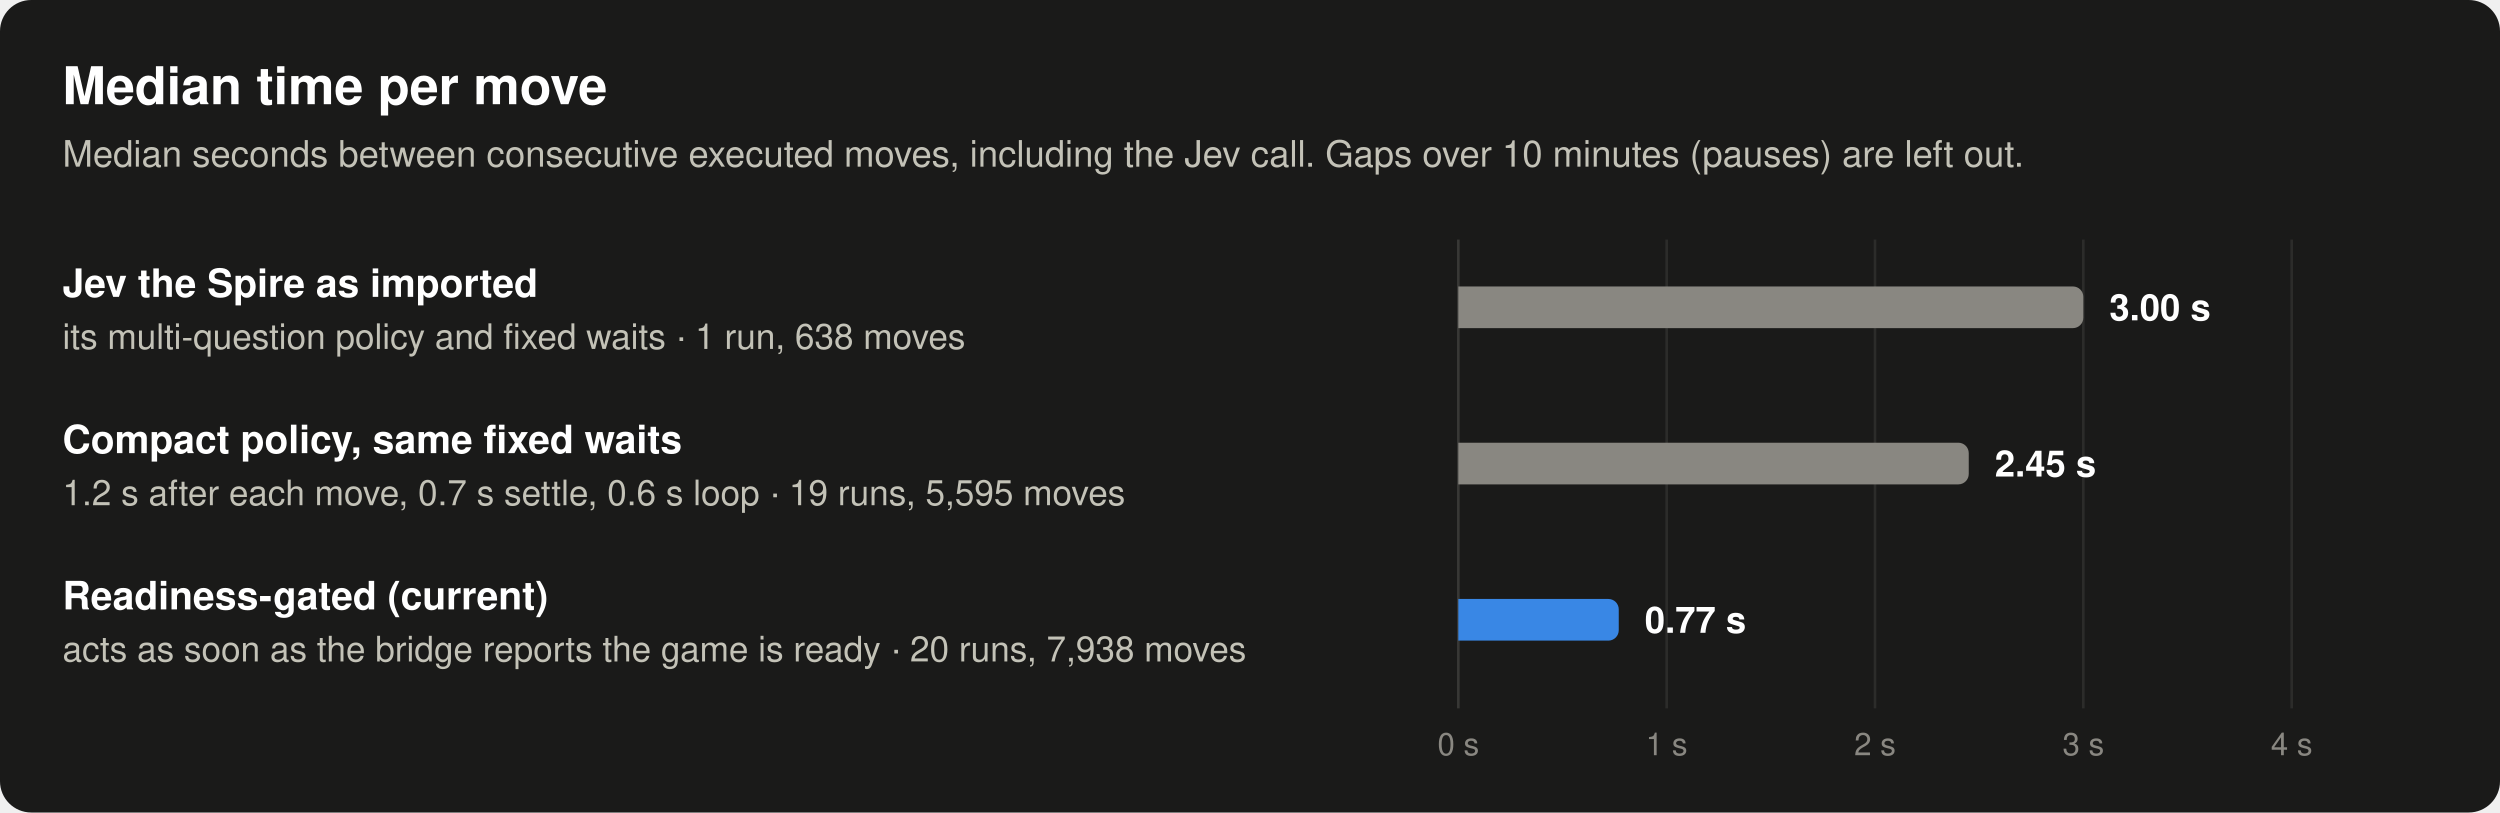
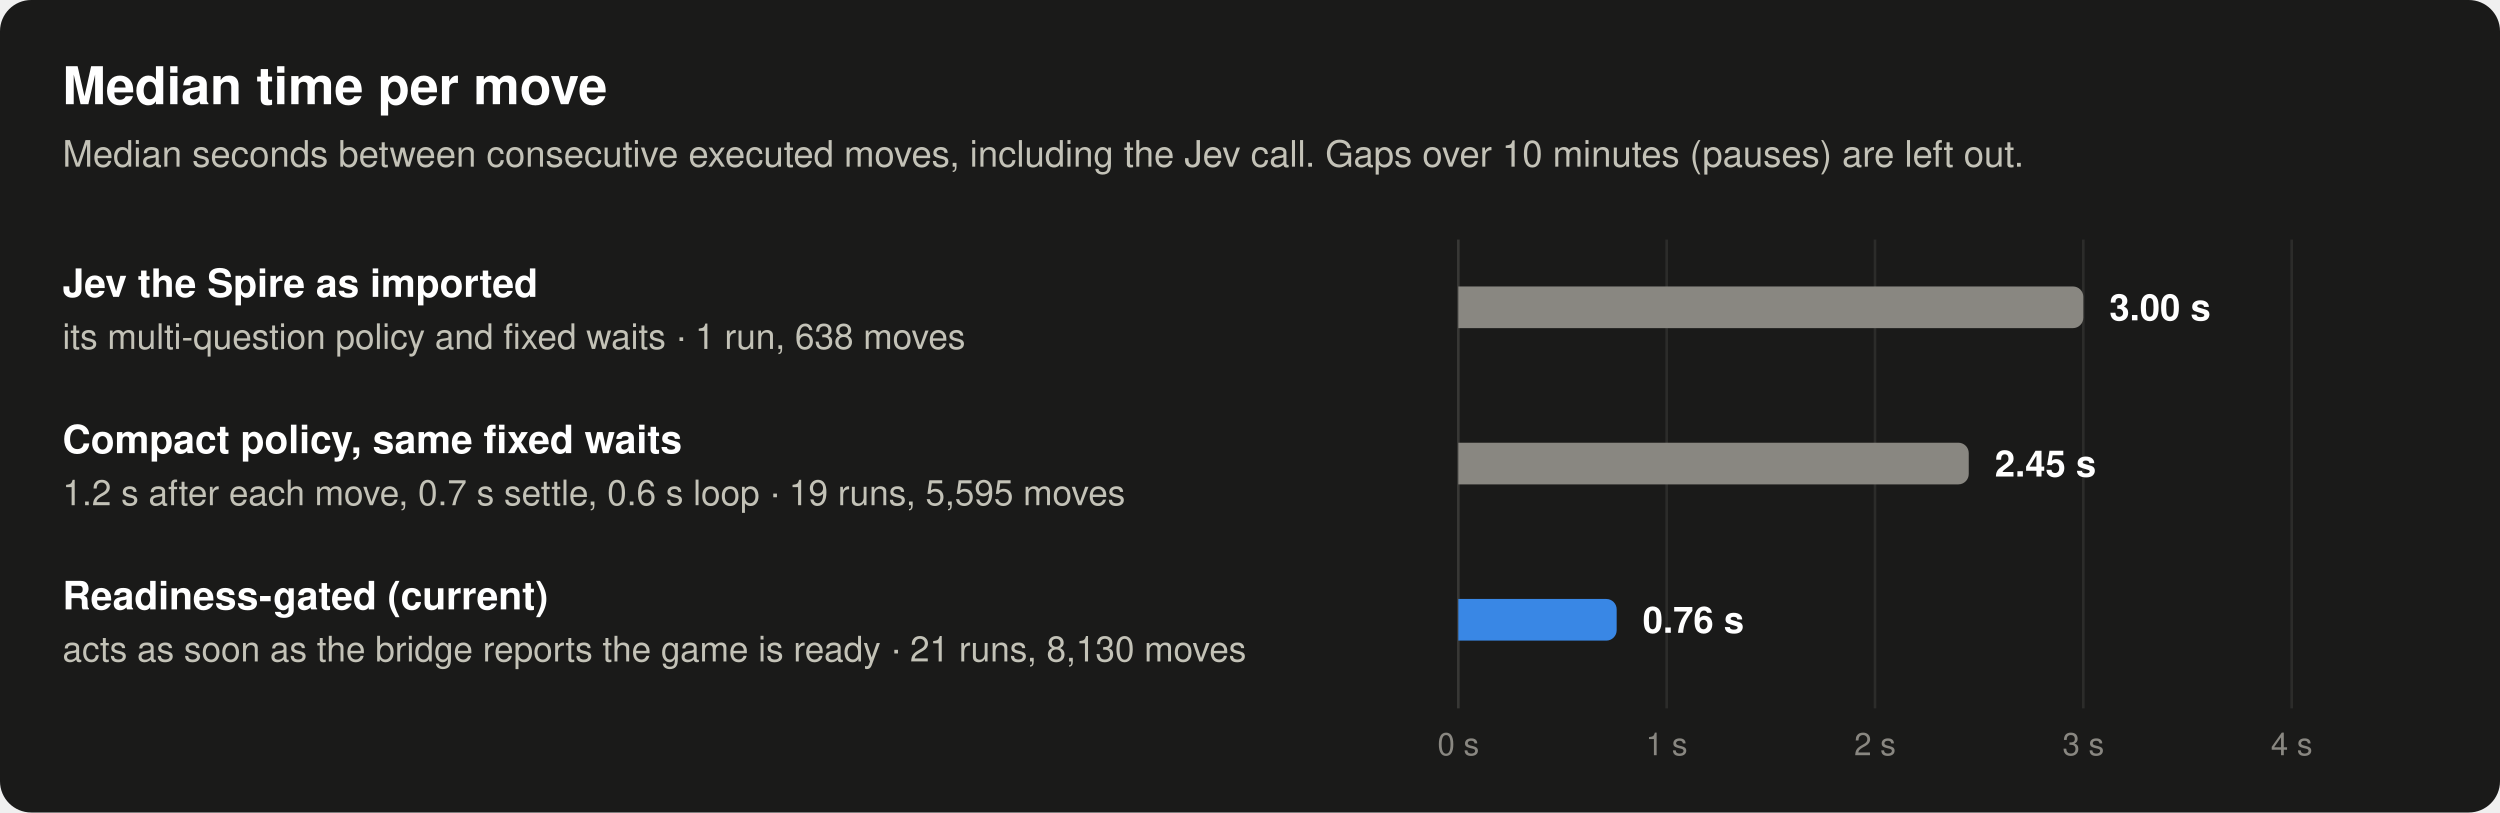
<svg xmlns="http://www.w3.org/2000/svg" width="960" height="312" viewBox="0 0 960 312" role="img" aria-labelledby="t d" font-family="system-ui, -apple-system, 'Segoe UI', Helvetica, Arial, sans-serif">
  <rect width="960" height="312" rx="12" fill="#1a1a19" />
  <text x="24" y="40" font-size="20" font-weight="600" fill="#ffffff" text-anchor="start">Median time per move</text>
  <text x="24" y="64" font-size="14" font-weight="400" fill="#c3c2b7" text-anchor="start">Median seconds between consecutive executed moves, including the Jev call. Gaps over 10 minutes (pauses) are left out.</text>
  <line x1="560" y1="92" x2="560" y2="272" stroke="#383835" stroke-width="1" />
  <line x1="640" y1="92" x2="640" y2="272" stroke="#2c2c2a" stroke-width="1" />
  <line x1="720" y1="92" x2="720" y2="272" stroke="#2c2c2a" stroke-width="1" />
  <line x1="800" y1="92" x2="800" y2="272" stroke="#2c2c2a" stroke-width="1" />
  <line x1="880" y1="92" x2="880" y2="272" stroke="#2c2c2a" stroke-width="1" />
  <text x="24" y="114" font-size="15" font-weight="600" fill="#ffffff" text-anchor="start">Jev the Spire as imported</text>
  <text x="24" y="134" font-size="13.5" font-weight="400" fill="#c3c2b7" text-anchor="start">its multi-question policy and fixed waits · 1 run, 638 moves</text>
  <path d="M560,110 H796 A4,4 0 0 1 800,114 V122 A4,4 0 0 1 796,126 H560 Z" fill="#898781" fill-opacity="1" />
  <text x="810" y="123" font-size="14" font-weight="600" fill="#ffffff" text-anchor="start">3.00 s</text>
  <text x="24" y="174" font-size="15" font-weight="600" fill="#ffffff" text-anchor="start">Compact policy, same fixed waits</text>
  <text x="24" y="194" font-size="13.5" font-weight="400" fill="#c3c2b7" text-anchor="start">1.2 s after each move, 0.7 s settle, 0.6 s loop · 19 runs, 5,595 moves</text>
  <path d="M560,170 H752 A4,4 0 0 1 756,174 V182 A4,4 0 0 1 752,186 H560 Z" fill="#898781" fill-opacity="1" />
  <text x="766" y="183" font-size="14" font-weight="600" fill="#ffffff" text-anchor="start">2.45 s</text>
  <text x="24" y="234" font-size="15" font-weight="600" fill="#ffffff" text-anchor="start">Readiness-gated (current)</text>
-   <text x="24" y="254" font-size="13.5" font-weight="400" fill="#c3c2b7" text-anchor="start">acts as soon as the bridge reports the game is ready · 20 runs, 7,938 moves</text>
-   <path d="M560,230 H617.6 A4,4 0 0 1 621.6,234 V242 A4,4 0 0 1 617.6,246 H560 Z" fill="#3987e5" fill-opacity="1" />
-   <text x="631.6" y="243" font-size="14" font-weight="600" fill="#ffffff" text-anchor="start">0.77 s</text>
+   <text x="24" y="254" font-size="13.5" font-weight="400" fill="#c3c2b7" text-anchor="start">acts as soon as the bridge reports the game is ready · 21 runs, 8,130 moves</text>
+   <path d="M560,230 H616.8 A4,4 0 0 1 620.8,234 V242 A4,4 0 0 1 616.8,246 H560 Z" fill="#3987e5" fill-opacity="1" />
+   <text x="630.8" y="243" font-size="14" font-weight="600" fill="#ffffff" text-anchor="start">0.76 s</text>
  <text x="560" y="290" font-size="12" font-weight="400" fill="#898781" text-anchor="middle">0 s</text>
  <text x="640" y="290" font-size="12" font-weight="400" fill="#898781" text-anchor="middle">1 s</text>
  <text x="720" y="290" font-size="12" font-weight="400" fill="#898781" text-anchor="middle">2 s</text>
  <text x="800" y="290" font-size="12" font-weight="400" fill="#898781" text-anchor="middle">3 s</text>
  <text x="880" y="290" font-size="12" font-weight="400" fill="#898781" text-anchor="middle">4 s</text>
</svg>
